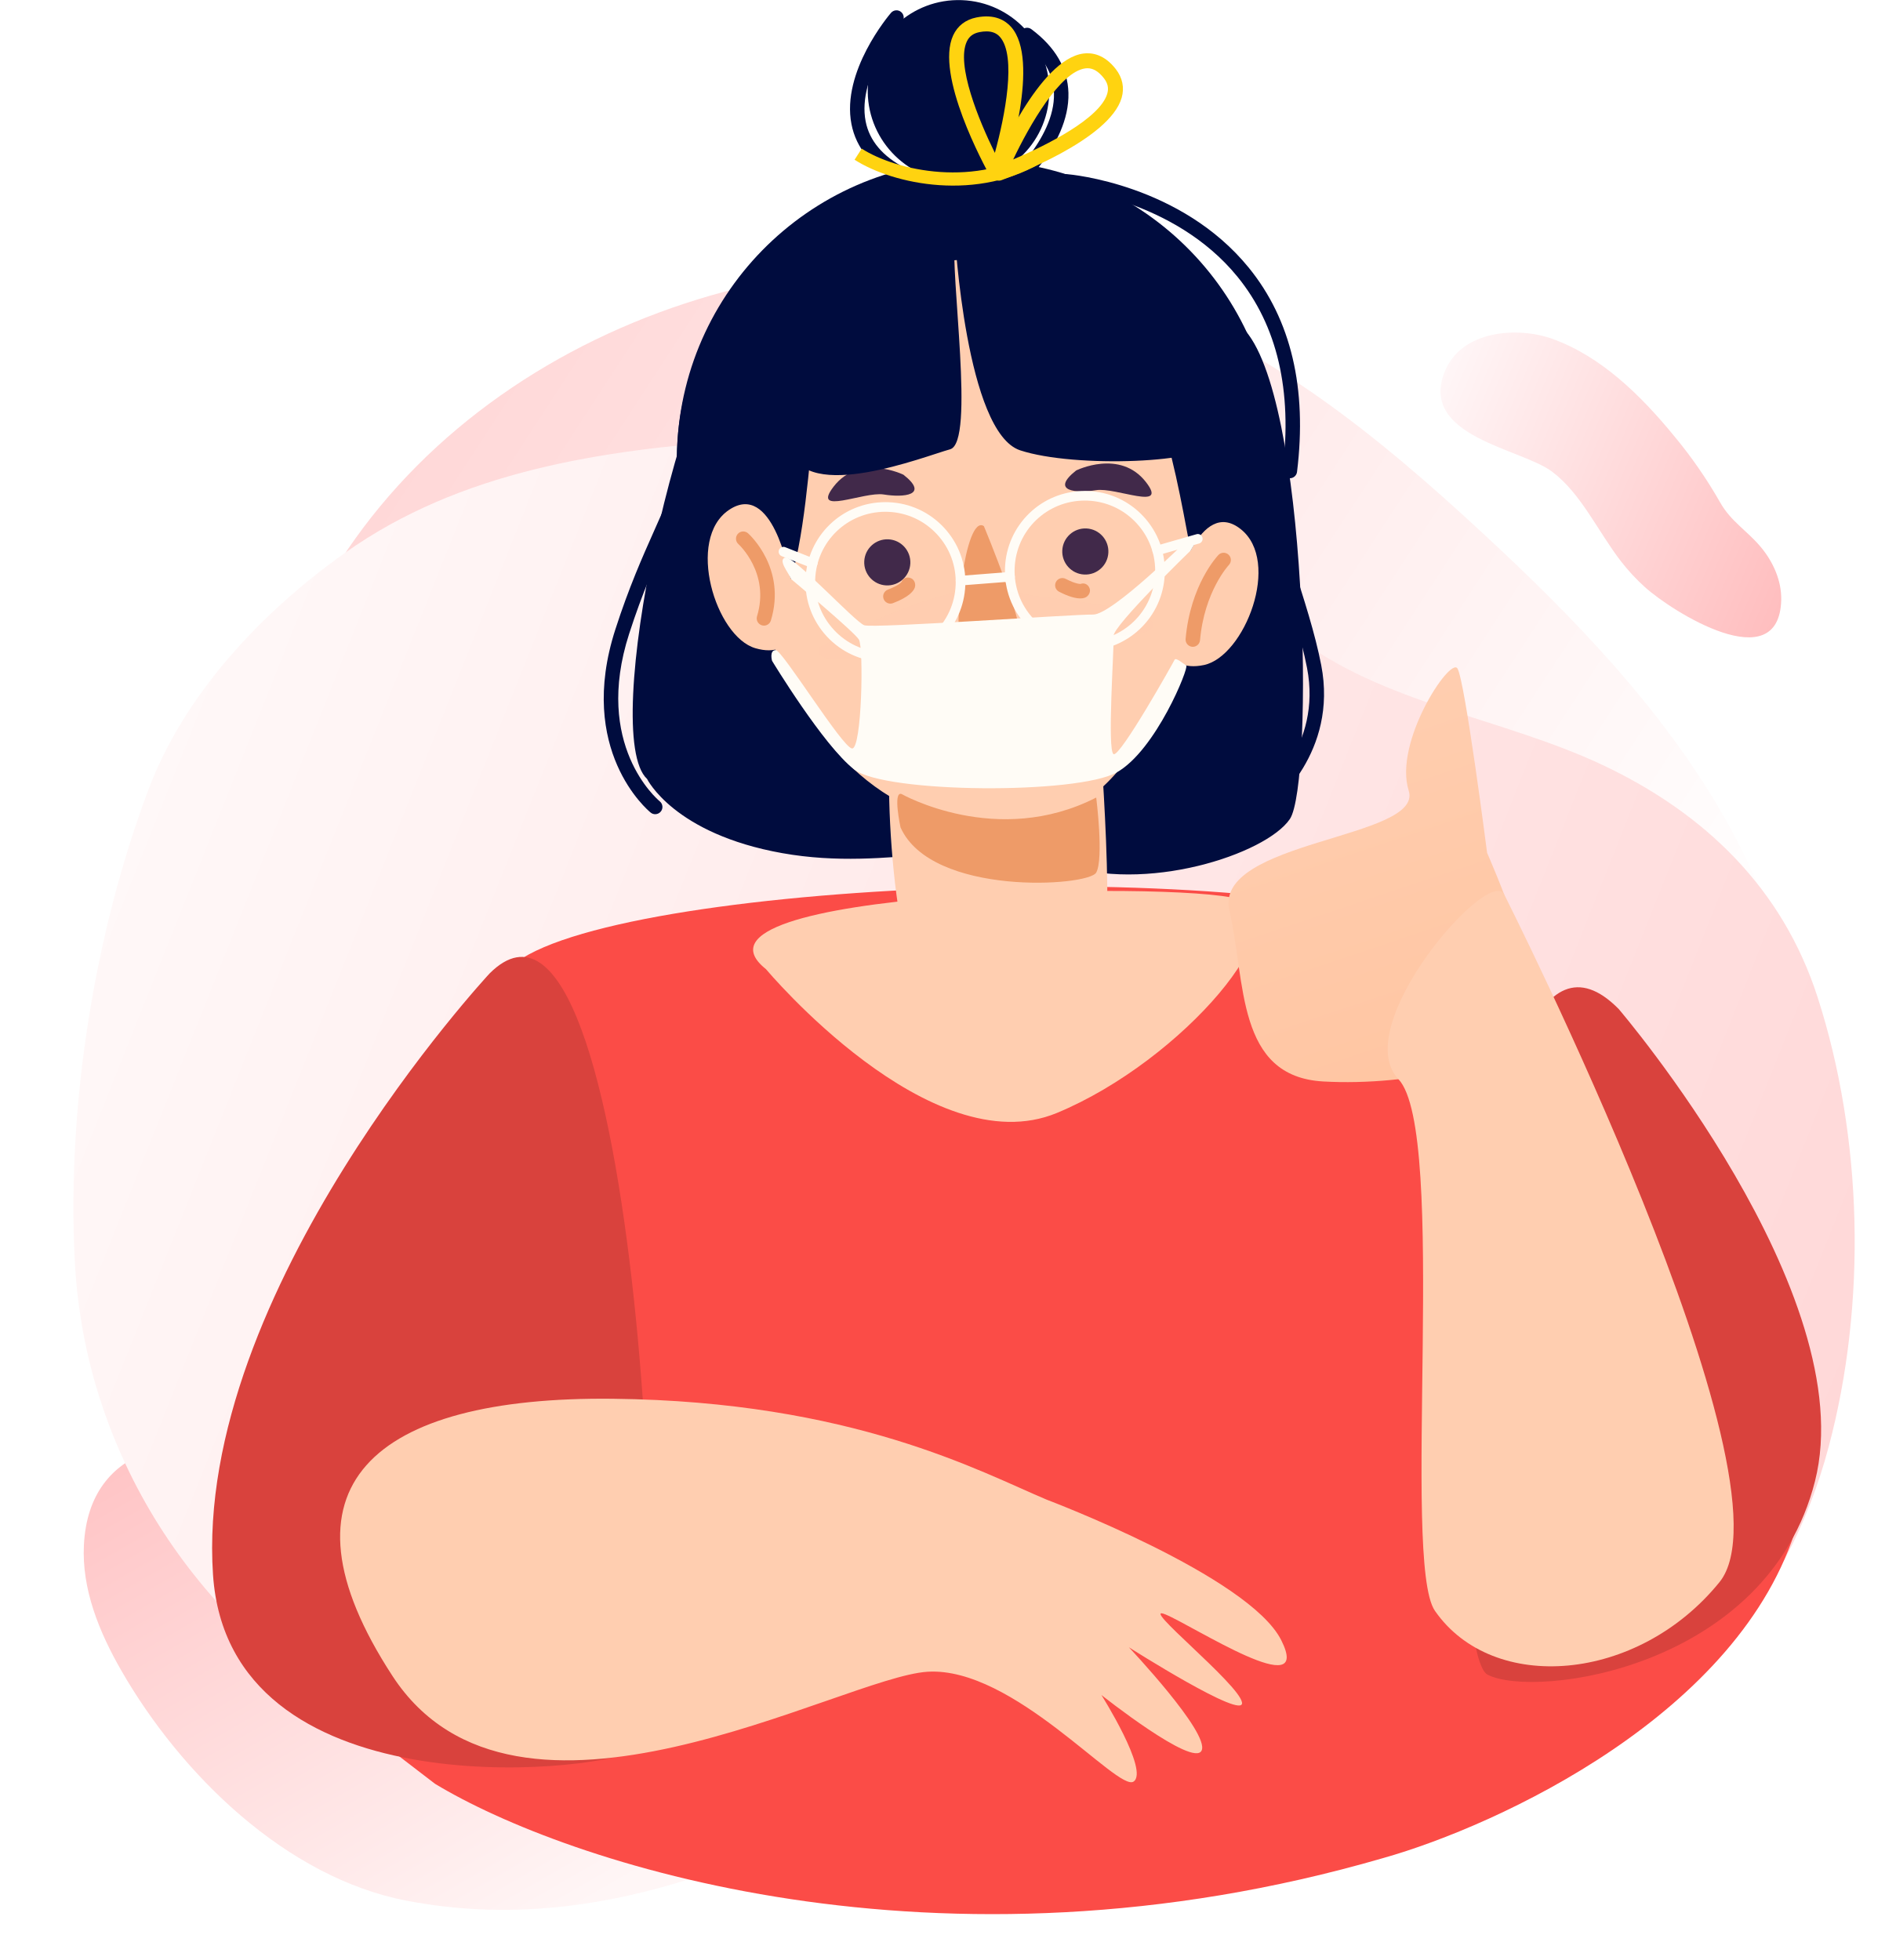
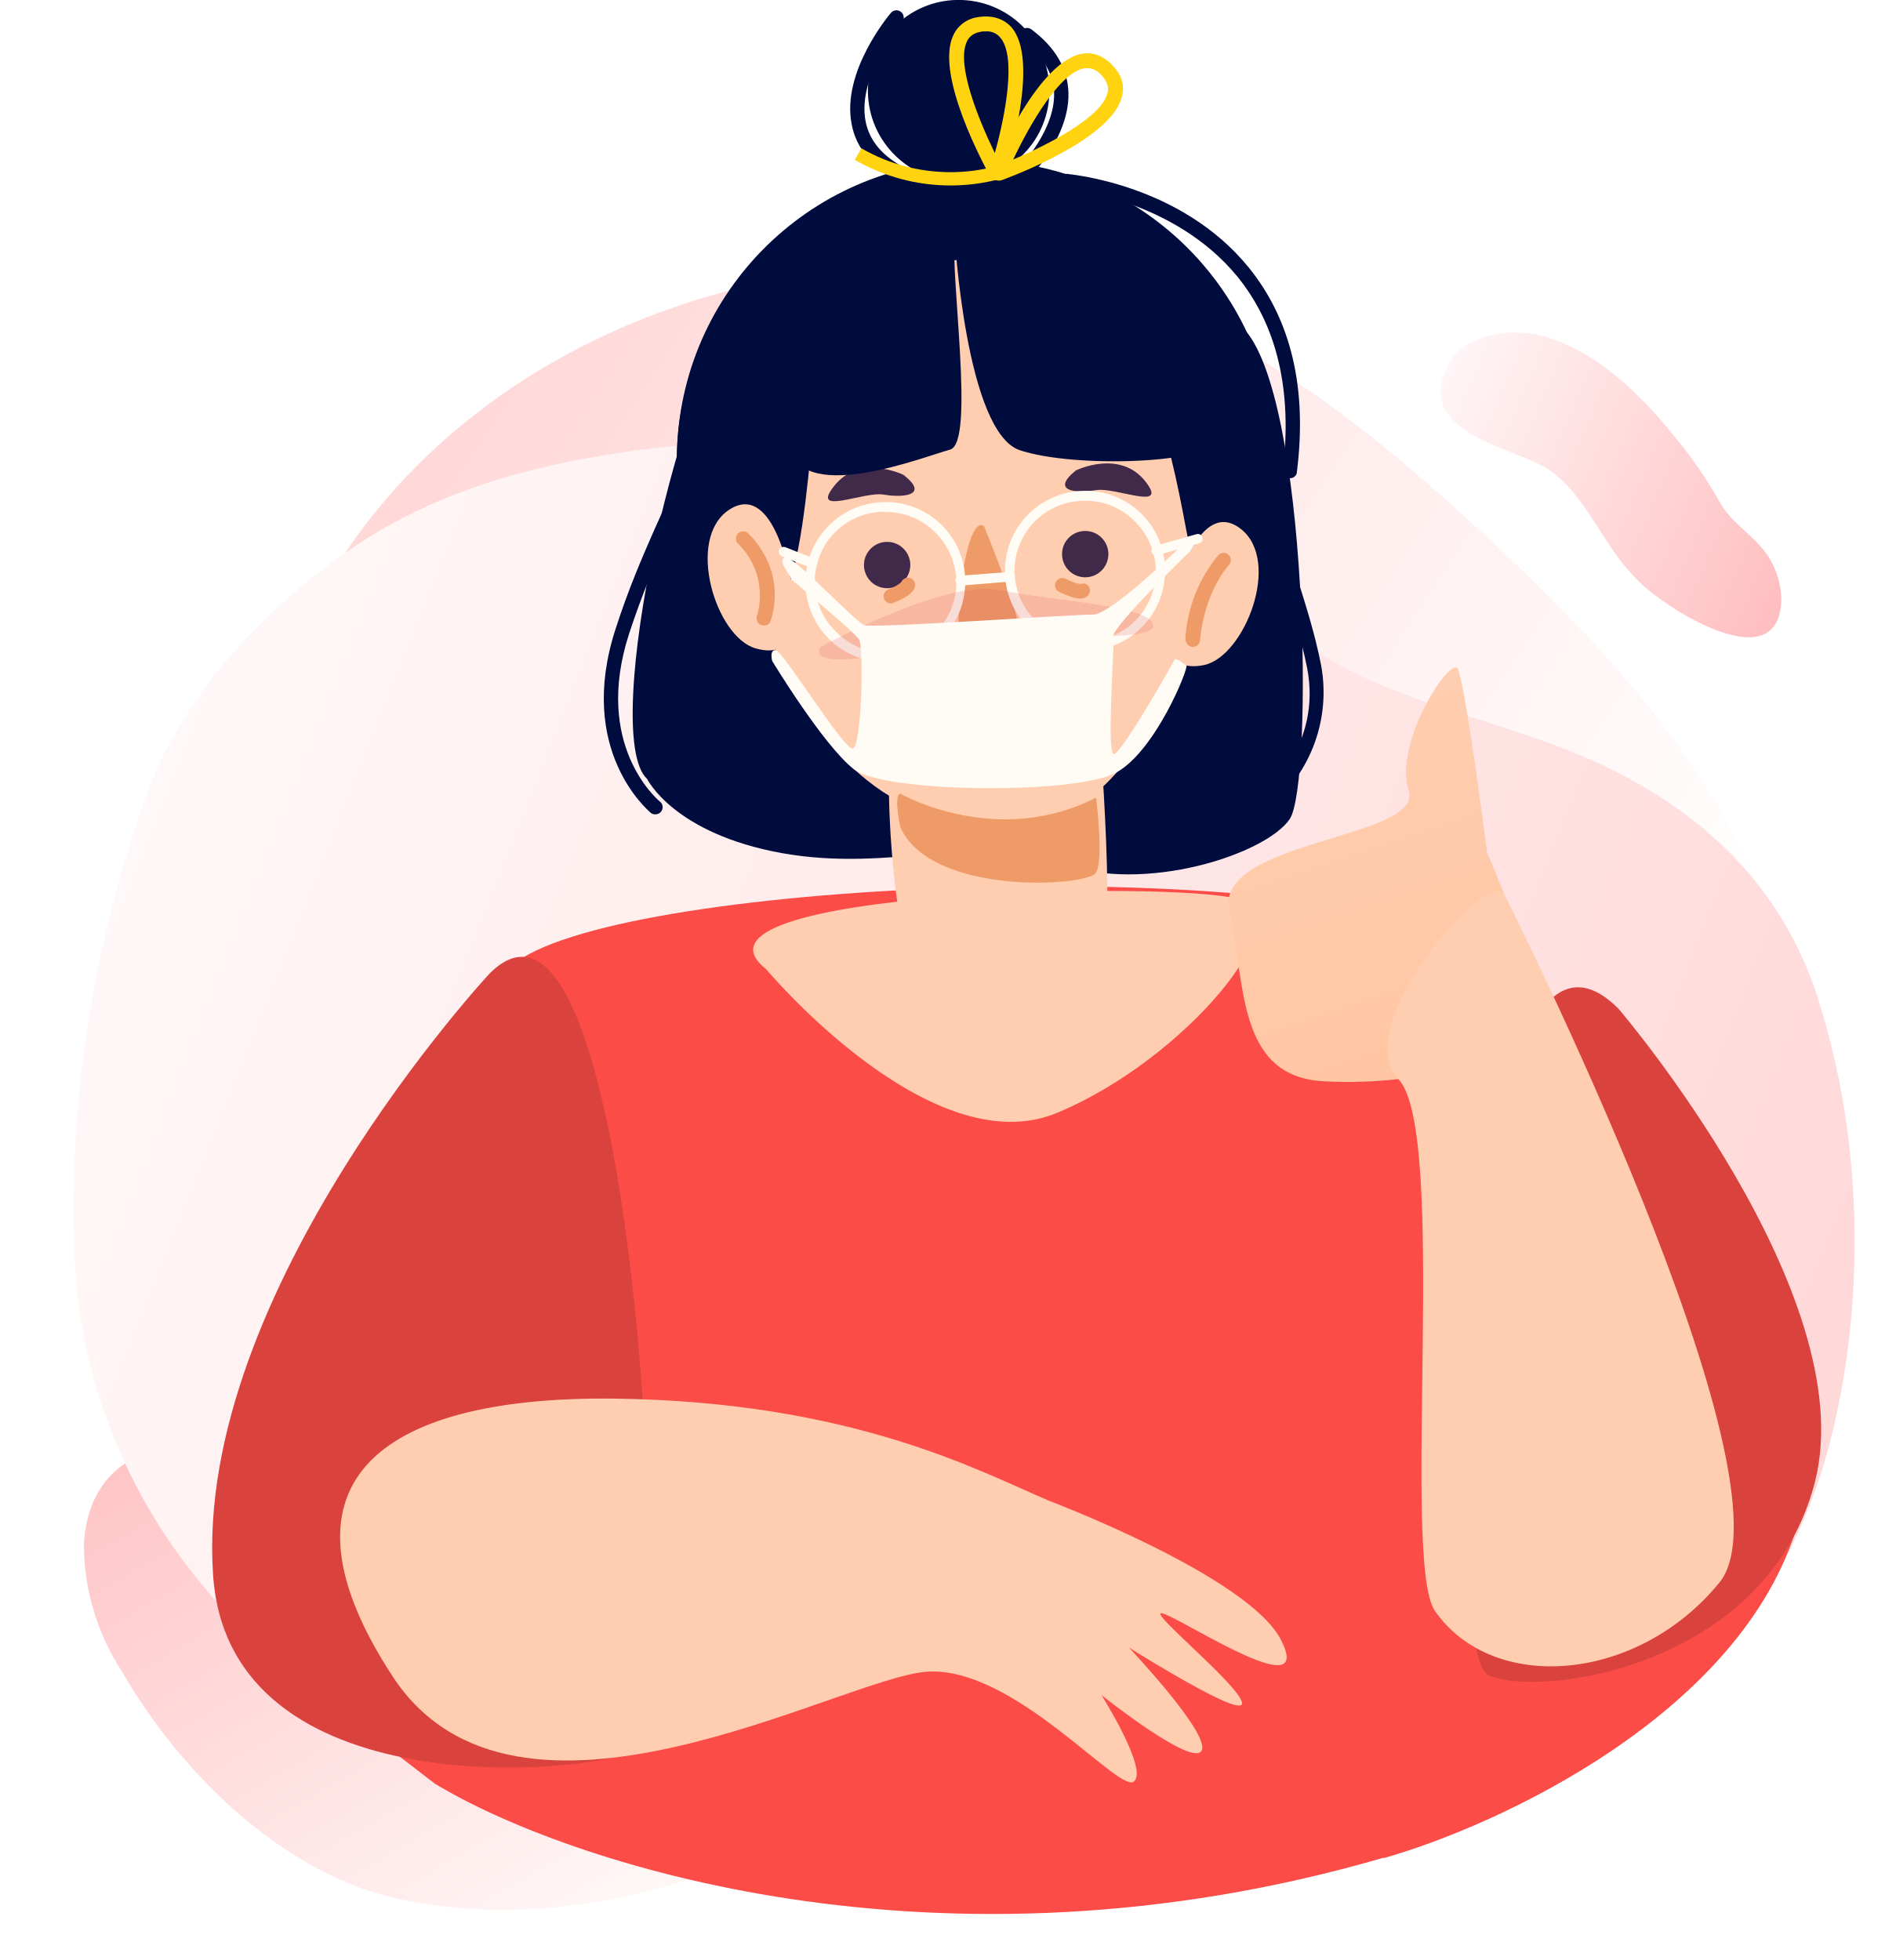
- <svg xmlns="http://www.w3.org/2000/svg" width="556" height="575" viewBox="0 0 556 575" fill="none">
-   <path d="M210.917 548.352C181.282 558.852 151.359 563.703 119.442 557.639C83.867 550.877 53.011 520.433 35.576 490.073C29.098 478.795 23.941 466.195 24.614 453.21C26.183 423.213 54.521 419.861 78.577 424.712C92.137 427.441 104.588 433.652 116.897 439.803C137.334 450.023 161.307 455.049 179.629 469.214C185.778 473.981 190.395 479.708 197.539 483.176C208.652 488.575 221.337 491.125 232.752 496.038C242.497 500.255 253.39 507.19 253.405 517.804C253.406 528.69 242.05 535.626 232.072 539.96C225.008 543.047 217.976 545.862 210.917 548.352Z" fill="url(#paint0_linear)" />
-   <path d="M101.834 161.426C150.381 89.882 250.768 61.156 332.138 88.055C371.375 101.032 404.259 128.055 434.588 156.108C461.323 180.832 487.259 207.5 505.517 239.284C517.983 260.98 526.905 286.987 533.206 311.266C542.626 347.62 534.071 394.461 487.078 391.029C476.051 390.225 466.513 386.26 456.201 382.792C447.86 379.98 439.686 381.666 431.025 380.293C409.227 376.841 388.228 368.816 368.37 359.416C327.902 340.241 290.925 314.19 249.307 297.387C215.2 283.635 178.777 276.535 142.002 276.47C126.488 276.444 110.175 277.53 96.297 270.593C62.092 253.479 77.474 207.332 90.248 181.372C93.633 174.458 97.504 167.792 101.834 161.426Z" fill="url(#paint1_linear)" />
-   <path d="M482.473 172.225C490.465 179.464 521.867 199.225 522.472 176.035C522.615 170.258 519.994 164.648 516.428 160.417C512.348 155.561 507.722 153.014 504.536 147.356C500.638 140.525 496.2 134.104 491.281 128.178C481.224 115.843 469.483 104.445 455.236 99.367C445.244 95.81 428.326 96.704 423.58 109.511C416.665 128.153 446.232 131.569 455.25 138.363C463.807 144.794 468.654 155.843 475.433 164.625C477.575 167.394 479.932 169.938 482.473 172.225Z" fill="url(#paint2_linear)" />
-   <path d="M334.678 149.55C351.607 159.517 364.306 174.436 379.741 186.452C405.438 206.453 440.661 210.545 470.13 224.454C500.178 238.646 522.868 260.702 533.126 292.49C546.379 333.521 547.639 382.316 536.379 424.499C523.979 470.931 494.859 501.775 452.282 522.344C409.73 542.901 362.591 552.494 315.576 554.473C311.039 554.668 306.51 554.773 301.963 554.802C199.827 555.395 63.878 519.444 29.105 409.725C28.787 408.722 28.481 407.72 28.175 406.703C24.592 394.48 22.485 381.871 21.899 369.146C19.712 324.035 27.608 274.243 43.423 231.954C54.06 203.483 76.966 179.41 101.103 162.257C135.015 138.16 176.393 132.01 217.575 129.118C248.071 126.979 282.369 126.197 311.207 137.862C319.312 141.166 327.157 145.073 334.678 149.55Z" fill="url(#paint3_linear)" />
-   <path d="M405.811 545.069C274.896 583.135 165.801 546.429 127.618 523.318L92.162 496.128L104.435 475.736L180.802 468.938L307.625 462.141L409.902 482.533L516.27 447.186H527.179C510.815 502.653 439.449 535.553 405.811 545.069Z" fill="#FB4C47" />
-   <path d="M137.981 492.896H463.565C463.565 492.896 474.964 305.696 433.485 278.303C392.011 250.916 198.045 256.636 155.055 280.029C112.065 303.427 137.981 492.896 137.981 492.896Z" fill="#FB4C47" />
-   <path d="M192.187 238.86C191.717 238.86 191.242 238.708 190.846 238.379C189.952 237.65 169.077 220.078 180.493 184.663C184.487 172.279 188.402 163.511 191.848 155.766C198.065 141.832 202.557 131.756 203.411 110.23C203.456 109.059 204.627 108.182 205.612 108.188C206.783 108.239 207.694 109.223 207.648 110.394C206.766 132.74 201.889 143.665 195.723 157.497C192.317 165.14 188.453 173.801 184.533 185.964C174.038 218.517 192.736 234.436 193.539 235.098C194.439 235.845 194.569 237.18 193.828 238.08C193.409 238.594 192.798 238.86 192.187 238.86Z" fill="#000C3E" />
-   <path d="M307.764 27.648C307.216 42.346 294.854 53.808 280.157 53.259C265.465 52.71 253.997 40.349 254.546 25.657C255.1 10.959 267.456 -0.508 282.154 0.041C296.846 0.595 308.313 12.951 307.764 27.648Z" fill="#000C3E" />
-   <path d="M189.805 228.519C189.805 228.519 197.618 244.631 229.513 250.294C261.415 255.962 286.449 244.421 311.075 253.354C335.701 262.281 371.28 250.644 378.335 240.297C385.384 229.95 383.907 115.361 364.491 96.143C345.07 76.931 243.329 60.893 221.282 83.375C199.236 105.863 175.82 215.614 189.805 228.519Z" fill="#000C3E" />
-   <path d="M373.981 138.113C372.165 186.539 331.438 224.33 283.011 222.514C234.585 220.698 196.794 179.971 198.61 131.539C200.426 83.112 241.153 45.327 289.579 47.143C338.006 48.954 375.797 89.686 373.981 138.113Z" fill="#000C3E" />
-   <path d="M322.287 211.481C322.287 211.481 327.984 279.815 322.287 287.407C316.59 295 280.525 289.308 271.037 287.407C261.544 285.512 257.748 211.481 263.44 211.481C269.137 211.481 321.195 196.246 322.287 211.481Z" fill="#FFCEB0" />
-   <path d="M214.651 131.538C214.651 131.538 218.26 238.048 290.267 242.647C362.278 247.241 362.205 97.175 336.147 82.902C310.084 68.629 201.339 71.305 214.651 131.538Z" fill="#FFCEB0" />
-   <path d="M288.587 154.337C288.587 154.337 302.34 187.121 298.799 189.294C295.263 191.466 284.904 191.076 282.115 188.666C279.326 186.256 282.964 150.671 288.587 154.337Z" fill="#EE9B68" />
-   <path d="M267.021 165.31C266.84 169.043 263.667 171.917 259.933 171.736C256.205 171.555 253.325 168.382 253.506 164.648C253.687 160.92 256.861 158.04 260.595 158.221C264.323 158.402 267.202 161.576 267.021 165.31Z" fill="#41294A" />
-   <path d="M325.108 162.122C324.927 165.856 321.753 168.73 318.02 168.549C314.291 168.368 311.412 165.194 311.593 161.46C311.774 157.732 314.948 154.852 318.681 155.033C322.41 155.214 325.289 158.388 325.108 162.122Z" fill="#41294A" />
-   <path d="M271.35 74.736C271.35 74.736 245.53 87.222 240.619 110.66C235.703 134.104 238.249 194.122 210.89 191.367C210.89 191.367 157.921 72.586 271.35 74.736Z" fill="#000C3E" />
-   <path d="M284.96 75.246C282.618 76.927 311.583 76.853 328.142 96.931C344.707 117.003 348.639 167.178 351.196 168.106C353.758 169.039 363.987 105.937 345.827 86.98C327.673 68.022 298.288 65.703 284.96 75.246Z" fill="#000C3E" />
-   <path d="M264.442 232.933C264.442 232.933 292.457 248.864 321.547 233.974C321.547 233.974 323.81 251.857 321.547 255.981C319.284 260.105 273.211 263.052 264.142 242.726C264.142 242.726 261.823 232.05 264.442 232.933Z" fill="#EE9B68" />
-   <path d="M344.988 172.384C344.988 172.384 351.885 145.721 363.906 155.208C375.934 164.701 365.055 192.563 353.169 195.092C341.283 197.621 338.42 186.131 344.988 172.384Z" fill="#FFCEB0" />
-   <path d="M231.417 168.128C231.417 168.128 226.535 141.023 213.834 149.589C201.133 158.148 209.896 186.752 221.562 190.163C233.227 193.569 236.933 182.328 231.417 168.128Z" fill="#FFCEB0" />
-   <path d="M315.647 138.027C315.647 138.027 328.535 131.612 336.149 141.45C342.848 150.094 327.267 142.847 321.44 143.809C315.619 144.77 307.976 144.109 315.647 138.027Z" fill="#41294A" />
-   <path d="M265.004 139.269C265.004 139.269 252.094 132.899 244.513 142.765C237.849 151.432 253.401 144.129 259.228 145.068C265.055 146.012 272.698 145.322 265.004 139.269Z" fill="#41294A" />
-   <path d="M259.699 150.141C248.571 150.141 239.531 158.859 239.112 169.992C238.909 175.491 240.855 180.747 244.606 184.781C248.351 188.82 253.442 191.156 258.947 191.36L259.739 191.377C270.867 191.377 279.907 182.659 280.32 171.531C280.529 166.032 278.578 160.771 274.833 156.737C271.087 152.698 265.996 150.361 260.491 150.158L259.699 150.141ZM259.739 194.206L258.839 194.189C252.582 193.957 246.789 191.298 242.529 186.71C238.269 182.116 236.052 176.142 236.284 169.879C236.759 157.229 247.044 147.312 259.699 147.312L260.599 147.329C266.856 147.561 272.649 150.22 276.909 154.808C281.163 159.402 283.386 165.376 283.149 171.644C282.679 184.294 272.394 194.206 259.739 194.206Z" fill="#FFFCF6" />
-   <path d="M318.199 146.853C307.077 146.853 298.037 155.571 297.618 166.705C297.409 172.204 299.36 177.459 303.106 181.493C306.851 185.532 311.948 187.869 317.447 188.072L318.239 188.089C329.373 188.089 338.407 179.371 338.826 168.238C339.035 162.739 337.083 157.483 333.338 153.45C329.593 149.41 324.496 147.074 318.991 146.87L318.199 146.853ZM318.239 190.918L317.345 190.901C311.082 190.669 305.289 188.01 301.029 183.422C296.769 178.828 294.552 172.854 294.789 166.592C295.265 153.942 305.55 144.025 318.199 144.025L319.099 144.041C325.356 144.273 331.149 146.932 335.409 151.52C339.669 156.114 341.886 162.088 341.655 168.351C341.179 181.001 330.894 190.918 318.239 190.918Z" fill="#FFFCF6" />
-   <path d="M238.39 166.647C238.214 166.647 238.039 166.613 237.869 166.545L229.293 163.162C228.568 162.874 228.212 162.053 228.495 161.329C228.783 160.6 229.609 160.249 230.333 160.532L238.91 163.92C239.634 164.203 239.991 165.029 239.702 165.753C239.487 166.308 238.955 166.647 238.39 166.647Z" fill="#FFFCF6" />
-   <path d="M339.43 162.906C338.819 162.906 338.247 162.504 338.072 161.876C337.857 161.135 338.293 160.349 339.045 160.134L350.954 156.723C351.678 156.491 352.487 156.938 352.702 157.696C352.917 158.442 352.481 159.229 351.729 159.444L339.815 162.85C339.69 162.889 339.554 162.906 339.43 162.906Z" fill="#FFFCF6" />
-   <path d="M280.086 69.144C280.086 69.144 283.333 126.876 299.247 132.115C315.161 137.359 354.287 135.922 356.177 129.609C358.066 123.29 325.836 72.476 302.709 64.329C262.152 50.039 227.145 115.98 231.772 131.866C236.4 147.757 271.249 133.852 278.683 131.81C286.122 129.767 278.598 80.554 280.086 69.144Z" fill="#000C3E" />
-   <g opacity="0.21">
-     <g opacity="0.21">
-       <path opacity="0.21" d="M240.459 189.866C240.459 189.866 277.317 169.748 293.208 173.063C309.094 176.379 337.092 177.499 338.223 183.252C339.36 189.006 302.645 185.555 291.307 186.386C279.964 187.218 236.222 199.211 240.459 189.866Z" fill="#DB5C5D" />
-     </g>
-   </g>
-   <path d="M261.174 177.083C260.319 177.083 259.51 176.563 259.188 175.714C258.775 174.617 259.324 173.395 260.421 172.976C263.714 171.731 264.444 170.719 264.449 170.713C264.857 169.615 266.016 169.169 267.114 169.587C268.217 169.989 268.715 171.335 268.308 172.438C267.974 173.344 266.701 175.131 261.926 176.947C261.677 177.038 261.423 177.083 261.174 177.083Z" fill="#EE9B68" />
-   <path d="M316.87 175.553C315.62 175.553 313.651 175.14 310.641 173.584C309.6 173.053 309.193 171.768 309.73 170.727C310.268 169.692 311.546 169.279 312.587 169.817C315.733 171.44 316.972 171.31 316.966 171.299C318.058 170.891 319.155 171.44 319.585 172.532C320.015 173.618 319.348 174.897 318.262 175.327C317.956 175.446 317.509 175.553 316.87 175.553Z" fill="#EE9B68" />
-   <path d="M281.744 171.757C281.014 171.757 280.392 171.191 280.335 170.456C280.279 169.675 280.856 168.996 281.636 168.934L296.147 167.802C296.951 167.678 297.613 168.323 297.669 169.098C297.731 169.879 297.149 170.558 296.368 170.62L281.857 171.751C281.817 171.757 281.784 171.757 281.744 171.757Z" fill="#FFFCF6" />
-   <path d="M264.517 53.297C264.189 53.297 263.855 53.218 263.55 53.059C255.76 49.043 251.121 43.442 249.752 36.416C246.742 20.994 260.755 4.463 261.349 3.767C262.118 2.879 263.459 2.771 264.342 3.541C265.23 4.305 265.337 5.64 264.574 6.528C264.438 6.686 251.296 22.216 253.915 35.612C255.03 41.298 258.922 45.897 265.49 49.291C266.531 49.829 266.944 51.108 266.401 52.148C266.028 52.878 265.287 53.297 264.517 53.297Z" fill="#000C3E" />
-   <path d="M295.231 58.037C294.625 58.037 294.02 57.777 293.601 57.274C292.849 56.38 292.968 55.045 293.867 54.292C294.026 54.157 309.538 40.992 309.153 27.352C308.995 21.565 305.906 16.383 299.983 11.959C299.044 11.257 298.851 9.928 299.553 8.989C300.249 8.055 301.595 7.868 302.523 8.559C309.544 13.803 313.204 20.088 313.396 27.245C313.832 42.949 297.29 56.957 296.588 57.545C296.192 57.879 295.706 58.037 295.231 58.037Z" fill="#000C3E" />
-   <path d="M371.272 237.072C370.638 237.072 370.01 236.789 369.592 236.251C368.873 235.323 369.037 233.994 369.965 233.275C370.695 232.704 387.87 219.002 383.378 195.92C381.619 186.886 378.389 176.878 374.972 166.293C369.009 147.827 362.848 128.728 362.741 110.291C362.735 109.12 363.68 108.164 364.851 108.158H364.862C366.027 108.158 366.978 109.103 366.983 110.269C367.085 128.05 373.144 146.826 379.005 164.992C382.468 175.701 385.737 185.822 387.542 195.111C392.543 220.807 373.382 235.997 372.567 236.63C372.177 236.93 371.724 237.072 371.272 237.072Z" fill="#000C3E" />
-   <path d="M378.342 140.305C378.257 140.305 378.172 140.299 378.082 140.288C376.922 140.147 376.096 139.089 376.238 137.923C379.1 114.598 374.648 95.516 363 81.214C344.234 58.155 312.893 55.332 312.576 55.315C311.405 55.213 310.539 54.189 310.635 53.024C310.732 51.853 311.75 51.004 312.927 51.084C314.279 51.191 346.395 54.093 366.292 78.533C378.693 93.762 383.456 113.925 380.447 138.444C380.317 139.513 379.4 140.305 378.342 140.305Z" fill="#000C3E" />
-   <path d="M292.189 222.768C289.971 222.768 287.555 222.7 285.377 222.621C283.821 222.558 282.605 221.24 282.662 219.679C282.724 218.117 284.099 217.043 285.598 216.963C290.322 217.15 296.126 217.178 297.269 216.89C298.751 216.369 300.318 217.133 300.844 218.604C301.376 220.069 300.567 221.71 299.102 222.236C298.004 222.638 295.294 222.768 292.189 222.768Z" fill="#DB5C5D" />
-   <path d="M224.084 183.537C223.88 183.537 223.671 183.508 223.467 183.441C222.341 183.101 221.713 181.919 222.053 180.799C225.917 168.121 216.684 159.702 216.588 159.618C215.717 158.843 215.638 157.496 216.418 156.619C217.193 155.742 218.545 155.674 219.411 156.449C219.881 156.862 230.76 166.791 226.115 182.032C225.838 182.948 224.995 183.537 224.084 183.537Z" fill="#EE9B68" />
-   <path d="M349.881 189.752C349.818 189.752 349.762 189.752 349.694 189.746C348.528 189.639 347.663 188.615 347.765 187.444C349.168 171.541 357.06 163.157 357.393 162.806C358.202 161.969 359.543 161.946 360.386 162.75C361.235 163.553 361.263 164.894 360.46 165.742C360.386 165.822 353.258 173.487 351.996 187.817C351.895 188.926 350.967 189.752 349.881 189.752Z" fill="#EE9B68" />
-   <path d="M232.052 169.884C232.052 169.884 250.489 185.283 251.938 187.625C253.386 189.968 252.809 219.946 249.912 219.578C247.016 219.216 229.45 190.658 227.526 190.714C225.603 190.771 226.457 193.854 226.457 193.854C226.457 193.854 241.517 218.729 250.563 225.744C259.609 232.765 316.08 233.088 327.581 226.587C339.088 220.081 348.836 195.738 347.959 195.235C347.077 194.725 344.887 192.74 344.519 193.577C344.208 194.29 328.594 222.112 326.642 221.241C324.685 220.37 326.857 189.481 326.642 186.562C326.427 183.637 349.255 161.494 349.255 161.494L350.901 158.717L348.593 158.083C348.593 158.083 326.212 180.424 320.606 180.294C315 180.163 256.22 184.412 253.499 183.428C250.778 182.443 232.59 162.733 230.321 163.542C228.047 164.346 231.419 168.125 232.052 169.884Z" fill="#FFFCF6" />
-   <path d="M224.686 284.324C224.686 284.324 272.858 341.915 310.009 326.504C347.155 311.094 381.959 269.32 363.284 263.776C344.609 258.238 195.483 261.151 224.686 284.324Z" fill="#FFCEB0" />
-   <path d="M436.202 250.202C436.202 250.202 429.673 199.366 427.484 196.073C425.295 192.781 408.736 217.78 413.205 231.952C417.68 246.124 355.794 246.474 360.62 267.174C365.446 287.869 362.487 315.839 388.154 317.27C413.816 318.707 443.104 311.743 449.106 302.21C455.114 292.683 436.202 250.202 436.202 250.202Z" fill="url(#paint4_linear)" />
-   <path d="M474.775 295.98C474.775 295.98 546.337 379.575 532.374 434.555C518.411 489.536 450.337 498.435 436.374 491.317C422.411 484.199 427.645 248.348 474.775 295.98Z" fill="#D9423D" />
-   <path d="M143.66 285.523C143.66 285.523 56.849 378.767 62.483 461.997C67.133 530.711 172.603 520.256 185.581 513.767C198.564 507.278 187.464 242.097 143.66 285.523Z" fill="#D9423D" />
-   <path d="M441.156 262.288C441.156 262.288 528.296 434.649 504.36 464.157C480.423 493.666 437.875 497.038 420.897 472.564C410.98 458.279 424.829 332.059 410.188 316.586C395.547 301.114 436.511 254.169 441.156 262.288Z" fill="#FFCEB0" />
-   <path d="M307.09 439.982C307.09 439.982 366.339 462.334 375.815 481.172C385.291 500.011 350.131 477.037 341.854 473.62C333.583 470.209 363.403 493.958 364.308 499.451C365.207 504.939 331.128 483.26 331.128 483.26C331.128 483.26 354.804 508.305 352.473 513.527C350.142 518.754 323.066 497.256 323.066 497.256C323.066 497.256 337.113 519.501 332.508 522.657C327.903 525.814 297.325 488.923 272.116 490.433C246.907 491.95 151.446 547.323 115.132 491.689C78.812 436.055 109.457 409.574 179.783 410.349C250.109 411.129 287.561 431.79 307.09 439.982Z" fill="#FFCEB0" />
-   <path d="M289.343 9.208C288.71 9.208 288.023 9.281 287.278 9.428C285.462 9.793 284.285 10.675 283.578 12.207C280.429 19.024 287.07 35.26 291.815 44.853C294.747 34.212 298.261 16.424 293.295 10.819C292.339 9.742 291.038 9.208 289.343 9.208ZM292.368 52.859C291.578 52.859 290.84 52.434 290.449 51.73C288.771 48.721 274.216 22.001 279.588 10.365C280.88 7.567 283.243 5.751 286.418 5.118C291.828 4.041 294.935 6.039 296.585 7.903C305.212 17.642 295.585 47.928 294.459 51.35C294.184 52.178 293.449 52.766 292.579 52.849C292.509 52.856 292.438 52.859 292.368 52.859Z" fill="#FFD310" />
-   <path d="M318.974 20.02C318.766 20.02 318.555 20.033 318.344 20.065C310.917 21.053 301.941 36.807 297.196 46.773C307.061 42.62 322.705 34.687 324.784 27.474C325.251 25.849 324.937 24.414 323.802 22.949C322.274 20.983 320.691 20.02 318.974 20.02ZM292.979 52.998C292.388 52.998 291.809 52.762 291.39 52.321C290.786 51.688 290.613 50.76 290.949 49.955C292.336 46.632 304.864 17.427 317.762 15.707C320.234 15.378 323.889 15.896 327.271 20.25C329.26 22.808 329.861 25.728 329.008 28.689C325.458 41.002 296.966 51.688 293.73 52.867C293.484 52.957 293.232 52.998 292.979 52.998Z" fill="#FFD310" />
-   <path d="M251.713 45.234C262.39 52.098 286.795 57.437 305.861 45.234" stroke="#FFD310" stroke-width="3.87" />
+ <svg xmlns="http://www.w3.org/2000/svg" width="556" height="575" fill="none">
+   <path d="M211 548.4c-29.7 10.5-59.6 15.3-91.6 9.2C84 551 53 520.4 35.6 490.1a68.5 68.5 0 01-11-36.9c1.6-30 30-33.3 54-28.5 13.5 2.7 26 9 38.3 15.1 20.4 10.2 44.4 15.2 62.7 29.4 6.2 4.8 10.8 10.5 18 14 11 5.4 23.7 8 35.2 12.8 9.7 4.3 20.6 11.2 20.6 21.8 0 10.9-11.3 17.8-21.3 22.2-7 3-14.1 5.9-21.2 8.4z" fill="url(#paint0_linear)" />
+   <path d="M101.8 161.4c48.6-71.5 149-100.2 230.3-73.3 39.3 13 72.2 40 102.5 68 26.7 24.7 52.7 51.4 71 83.2a298 298 0 0127.6 72c9.4 36.3.9 83.2-46.1 79.7-11-.8-20.6-4.7-30.9-8.2-8.3-2.8-16.5-1.1-25.2-2.5a233.6 233.6 0 01-62.6-20.9c-40.5-19.2-77.5-45.2-119-62a288.3 288.3 0 00-107.4-21c-15.5 0-31.8 1.1-45.7-5.8-34.2-17.1-18.8-63.3-6-89.2 3.3-7 7.2-13.6 11.5-20z" fill="url(#paint1_linear)" />
+   <path d="M482.5 172.2c8 7.3 39.4 27 40 3.8a24 24 0 00-6-15.6c-4.2-4.8-8.8-7.4-12-13a134 134 0 00-13.2-19.2c-10-12.4-21.8-23.8-36-28.8-10-3.6-27-2.7-31.7 10.1-7 18.7 22.6 22 31.6 28.9 8.6 6.4 13.5 17.4 20.2 26.2 2.2 2.8 4.5 5.3 7 7.6z" fill="url(#paint2_linear)" />
+   <path d="M334.7 149.6c17 10 29.6 24.8 45 36.9 25.7 20 61 24 90.4 38 30 14.1 52.8 36.2 63 68 13.3 41 14.5 89.8 3.3 132-12.4 46.4-41.5 77.3-84.1 97.8A347.6 347.6 0 01302 554.8c-102.2.6-238.1-35.4-272.9-145l-1-3.1a159.6 159.6 0 01-6.2-37.6A356.2 356.2 0 0143.4 232c10.7-28.5 33.6-52.6 57.7-69.7 34-24.1 75.3-30.3 116.5-33.2 30.5-2.1 64.8-2.9 93.6 8.8 8.1 3.3 16 7.2 23.5 11.7z" fill="url(#paint3_linear)" />
+   <path d="M405.8 545c-130.9 38.1-240 1.4-278.2-21.7l-35.4-27.2 12.2-20.4 76.4-6.8 126.8-6.8L410 482.5l106.4-35.3h10.9c-16.4 55.5-87.8 88.4-121.4 97.9z" fill="#FB4C47" />
+   <path d="M138 492.9h325.6s11.4-187.2-30.1-214.6C392 250.9 198 256.6 155 280 112 303.4 138 493 138 493z" fill="#FB4C47" />
+   <path d="M192.2 238.9a2 2 0 01-1.4-.5c-.8-.8-21.7-18.3-10.3-53.7 4-12.4 7.9-21.2 11.3-29 6.3-13.9 10.8-24 11.6-45.5 0-1.1 1.2-2 2.2-2 1.2 0 2 1 2 2.2-.8 22.3-5.7 33.3-11.9 47.1-3.4 7.6-7.2 16.3-11.2 28.5-10.5 32.5 8.2 48.4 9 49.1a2.1 2.1 0 01-1.3 3.8zM307.8 27.6a26.6 26.6 0 11-53.2-2 26.6 26.6 0 0153.2 2z" fill="#000C3E" />
+   <path d="M189.8 228.5s7.8 16.1 39.7 21.8c32 5.7 57-5.9 81.6 3 24.6 9 60.2-2.7 67.2-13 7-10.4 5.6-125-13.8-144.2C345 77 243.3 61 221.3 83.4c-22 22.5-45.5 132.2-31.5 145.1z" fill="#000C3E" />
+   <path d="M374 138.1a87.7 87.7 0 11-175.4-6.6 87.7 87.7 0 01175.4 6.6z" fill="#000C3E" />
+   <path d="M322.3 211.5s5.7 68.3 0 76c-5.7 7.5-41.8 1.8-51.3 0-9.5-2-13.3-76-7.6-76 5.7 0 57.8-15.3 58.9 0z" fill="#FFCEB0" />
+   <path d="M214.7 131.5s3.6 106.5 75.6 111.1c72 4.6 71.9-145.4 45.8-159.7-26-14.3-134.8-11.6-121.4 48.6z" fill="#FFCEB0" />
+   <path d="M288.6 154.3s13.7 32.8 10.2 35c-3.5 2.2-13.9 1.8-16.7-.6-2.8-2.4.9-38 6.5-34.4z" fill="#EE9B68" />
+   <path d="M267 165.3a6.8 6.8 0 11-13.5-.6 6.8 6.8 0 0113.5.6zM325.1 162.1a6.8 6.8 0 11-13.5-.6 6.8 6.8 0 0113.5.6z" fill="#41294A" />
+   <path d="M271.4 74.7s-25.9 12.5-30.8 36c-4.9 23.4-2.4 83.4-29.7 80.7 0 0-53-118.8 60.5-116.7zM285 75.2C282.6 77 311.6 77 328 97c16.6 20.1 20.5 70.3 23.1 71.2 2.6 1 12.8-62.2-5.4-81.1-18.1-19-47.5-21.3-60.8-11.8z" fill="#000C3E" />
+   <path d="M264.4 233s28 15.9 57.1 1c0 0 2.3 17.9 0 22-2.2 4.1-48.3 7-57.4-13.3 0 0-2.3-10.6.3-9.8z" fill="#EE9B68" />
+   <path d="M345 172.4s6.9-26.7 19-17.2c12 9.5 1 37.4-10.8 39.9-12 2.5-14.8-9-8.2-22.7zM231.4 168.1s-4.9-27-17.6-18.5c-12.7 8.5-3.9 37.2 7.8 40.6 11.6 3.4 15.3-7.9 9.8-22z" fill="#FFCEB0" />
+   <path d="M315.6 138s13-6.4 20.5 3.4c6.7 8.7-8.8 1.4-14.7 2.4-5.8 1-13.4.3-5.8-5.8zM265 139.3s-13-6.4-20.5 3.5c-6.7 8.6 8.9 1.3 14.7 2.3 5.9 1 13.5.2 5.8-5.8z" fill="#41294A" />
+   <path d="M259.7 150.1a20.5 20.5 0 00-15 34.7c3.7 4 8.7 6.4 14.2 6.6h.8a20.5 20.5 0 0015.1-34.7c-3.7-4-8.8-6.3-14.3-6.5h-.8zm0 44.1h-.9a23.3 23.3 0 01-22.5-24.3 23.4 23.4 0 0123.4-22.6h.9a23.3 23.3 0 0122.5 24.3 23.4 23.4 0 01-23.4 22.6zM318.2 146.9a20.5 20.5 0 00-15 34.6c3.7 4 8.7 6.4 14.2 6.6h.8a20.5 20.5 0 0015.1-34.7c-3.7-4-8.8-6.3-14.3-6.5h-.8zm0 44h-.9a23.3 23.3 0 01-22.5-24.3 23.4 23.4 0 0123.4-22.6h.9a23.3 23.3 0 0122.6 24.4 23.4 23.4 0 01-23.5 22.5z" fill="#FFFCF6" />
+   <path d="M238.4 166.6h-.5l-8.6-3.4c-.7-.3-1-1.1-.8-1.9.3-.7 1.1-1 1.8-.8l8.6 3.4a1.4 1.4 0 01-.5 2.7zM339.4 163a1.4 1.4 0 01-.4-2.9l12-3.4c.7-.2 1.5.2 1.7 1 .2.7-.2 1.5-1 1.7l-11.9 3.4-.4.1z" fill="#FFFCF6" />
+   <path d="M280 69.1s3.3 57.8 19.2 63c16 5.3 55 3.8 57-2.5 1.9-6.3-30.4-57.1-53.5-65.3-40.5-14.3-75.6 51.7-71 67.6 4.7 15.9 39.5 2 47 0 7.4-2.1-.1-51.3 1.4-62.8z" fill="#000C3E" />
+   <path opacity=".2" d="M240.5 189.9s36.8-20.2 52.7-16.8c15.9 3.3 43.9 4.4 45 10.2 1.2 5.7-35.6 2.3-46.9 3-11.3 1-55 13-50.8 3.6z" fill="#DB5C5D" />
+   <path d="M261.2 177a2.1 2.1 0 01-.8-4c3.3-1.3 4-2.3 4-2.3.5-1 1.6-1.5 2.7-1.1 1.1.4 1.6 1.7 1.2 2.8-.3 1-1.6 2.7-6.4 4.5l-.7.2zM316.9 175.6c-1.3 0-3.2-.5-6.3-2a2.1 2.1 0 112-3.8c3.1 1.6 4.4 1.5 4.4 1.5 1-.4 2.2.1 2.6 1.2.4 1.1-.3 2.4-1.3 2.8-.3.1-.8.3-1.4.3z" fill="#EE9B68" />
+   <path d="M281.7 171.8a1.4 1.4 0 010-2.9l14.4-1.1c.9-.1 1.5.5 1.6 1.3 0 .8-.6 1.5-1.3 1.5l-14.5 1.2h-.2z" fill="#FFFCF6" />
+   <path d="M264.5 53.3c-.3 0-.6 0-1-.2-7.7-4-12.4-9.7-13.7-16.7-3-15.4 11-32 11.5-32.6a2.1 2.1 0 013.3 2.7c-.2.2-13.3 15.7-10.7 29.1 1.1 5.7 5 10.3 11.6 13.7a2.1 2.1 0 01-1 4zM295.2 58a2.1 2.1 0 01-1.3-3.7c.1-.1 15.6-13.3 15.3-27-.2-5.7-3.3-11-9.2-15.3a2.1 2.1 0 112.5-3.4c7 5.2 10.7 11.5 10.9 18.6.4 15.7-16.1 29.8-16.8 30.3-.4.4-.9.5-1.4.5zM371.3 237a2.1 2.1 0 01-1.3-3.7c.7-.6 17.9-14.3 13.4-37.4-1.8-9-5-19-8.4-29.6-6-18.5-12.2-37.6-12.3-56 0-1.2 1-2.1 2.2-2.1 1.1 0 2 .9 2 2 .2 17.9 6.2 36.6 12.1 54.8 3.5 10.7 6.7 20.8 8.5 30.1a43.6 43.6 0 01-15 41.5c-.3.3-.8.5-1.2.5z" fill="#000C3E" />
+   <path d="M378.3 140.3a2.1 2.1 0 01-2-2.4c2.8-23.3-1.7-42.4-13.3-56.7-18.8-23-50.1-25.9-50.4-25.9-1.2 0-2-1.1-2-2.3.1-1.1 1.1-2 2.3-2 1.4.2 33.5 3 53.4 27.5 12.4 15.3 17.2 35.4 14.1 60 0 1-1 1.8-2 1.8z" fill="#000C3E" />
+   <path d="M292.2 222.8l-6.8-.2a2.8 2.8 0 01-2.7-3c0-1.5 1.4-2.6 2.9-2.6 4.7.2 10.5.2 11.7-.1 1.5-.5 3 .2 3.5 1.7.6 1.5-.2 3.1-1.7 3.6-1.1.4-3.8.6-7 .6z" fill="#DB5C5D" />
+   <path d="M224 183.5a2.1 2.1 0 01-2-2.7 21.2 21.2 0 00-5.4-21.2c-.9-.8-1-2.1-.2-3 .8-.9 2.1-1 3-.2.5.5 11.4 10.4 6.7 25.6-.3 1-1.1 1.5-2 1.5zM349.9 189.8h-.2c-1.2-.2-2-1.2-2-2.4a42.4 42.4 0 019.7-24.6 2.1 2.1 0 013 3s-7.1 7.7-8.4 22c-.1 1.1-1 2-2.1 2z" fill="#EE9B68" />
+   <path d="M232 169.9s18.5 15.4 20 17.7c1.4 2.4.8 32.3-2 32-3-.4-20.6-29-22.5-28.9-1.9 0-1 3.2-1 3.2s15 24.8 24 31.8c9.1 7 65.6 7.4 77 .9 11.6-6.5 21.3-30.9 20.5-31.4-1-.5-3.1-2.5-3.5-1.6-.3.7-16 28.5-17.9 27.6-2-.8.3-31.7 0-34.6-.2-3 22.7-25.1 22.7-25.1l1.6-2.8-2.3-.6s-22.4 22.3-28 22.2c-5.6-.1-64.4 4.1-67.1 3.1-2.7-1-21-20.7-23.2-19.9-2.3.8 1.1 4.6 1.8 6.4z" fill="#FFFCF6" />
+   <path d="M224.7 284.3s48.2 57.6 85.3 42.2c37.2-15.4 72-57.2 53.3-62.7-18.7-5.6-167.8-2.6-138.6 20.5z" fill="#FFCEB0" />
+   <path d="M436.2 250.2s-6.5-50.8-8.7-54.1c-2.2-3.3-18.8 21.7-14.3 35.9 4.5 14.1-57.4 14.5-52.6 35.2 4.8 20.7 1.9 48.6 27.6 50 25.6 1.5 54.9-5.5 61-15 6-9.5-13-52-13-52z" fill="url(#paint4_linear)" />
+   <path d="M474.8 296s71.5 83.6 57.6 138.6c-14 55-82 63.8-96 56.7-14-7.1-8.8-243 38.4-195.3zM143.7 285.5S56.8 378.8 62.5 462c4.6 68.7 110.1 58.3 123 51.8 13-6.5 2-271.7-41.8-228.3z" fill="#D9423D" />
+   <path d="M441.2 262.3s87.1 172.3 63.2 201.9c-24 29.5-66.5 32.8-83.5 8.4-10-14.3 4-140.5-10.7-156s26.3-62.4 31-54.3zM307 440s59.3 22.3 68.8 41.2c9.5 18.8-25.7-4.2-34-7.6-8.2-3.4 21.6 20.4 22.5 25.9 1 5.4-33.2-16.2-33.2-16.2s23.7 25 21.4 30.2c-2.4 5.3-29.4-16.2-29.4-16.2s14 22.2 9.4 25.4c-4.6 3.1-35.2-33.8-60.4-32.3-25.2 1.6-120.7 57-157 1.3-36.3-55.6-5.6-82.1 64.7-81.4 70.3.8 107.8 21.5 127.3 29.7z" fill="#FFCEB0" />
+   <path d="M289.3 9.2c-.6 0-1.3 0-2 .2-1.8.4-3 1.3-3.7 2.8-3.2 6.8 3.5 23 8.2 32.7 3-10.7 6.5-28.5 1.5-34a5 5 0 00-4-1.7zm3 43.7c-.7 0-1.5-.5-1.9-1.2-1.6-3-16.2-29.7-10.8-41.3a9.2 9.2 0 016.8-5.3c5.4-1 8.5 1 10.2 2.8 8.6 9.7-1 40-2.1 43.4a2.2 2.2 0 01-2.1 1.6z" fill="#FFD310" />
+   <path d="M319 20h-.7c-7.4 1-16.4 16.8-21.1 26.8 9.9-4.2 25.5-12.1 27.6-19.3.5-1.7.1-3-1-4.6-1.5-2-3.1-2.9-4.8-2.9zm-26 33a2.2 2.2 0 01-2-3c1.3-3.4 13.9-32.6 26.8-34.3 2.4-.3 6 .2 9.5 4.6 2 2.5 2.6 5.4 1.7 8.4-3.5 12.3-32 23-35.3 24.2l-.7.1z" fill="#FFD310" />
+   <path d="M251.7 45.2a54.2 54.2 0 0054.2 0" stroke="#FFD310" stroke-width="3.9" />
  <defs>
-     <linearGradient id="paint0_linear" x1="41" y1="428.022" x2="129.957" y2="582.82" gradientUnits="userSpaceOnUse">
+     <linearGradient id="paint0_linear" x1="41" y1="428" x2="130" y2="582.8" gradientUnits="userSpaceOnUse">
      <stop stop-color="#FFC5C6" />
      <stop offset="1" stop-color="#FFF6F6" />
    </linearGradient>
-     <linearGradient id="paint1_linear" x1="540" y1="252.022" x2="181.277" y2="18.717" gradientUnits="userSpaceOnUse">
-       <stop stop-color="white" />
+     <linearGradient id="paint1_linear" x1="540" y1="252" x2="181.3" y2="18.7" gradientUnits="userSpaceOnUse">
+       <stop stop-color="#fff" />
      <stop offset="1" stop-color="#FFD7D7" />
    </linearGradient>
-     <linearGradient id="paint2_linear" x1="523.287" y1="175.628" x2="405.22" y2="125.199" gradientUnits="userSpaceOnUse">
+     <linearGradient id="paint2_linear" x1="523.3" y1="175.6" x2="405.2" y2="125.2" gradientUnits="userSpaceOnUse">
      <stop stop-color="#FFBEBF" />
      <stop offset="1" stop-color="#FFFBFC" />
    </linearGradient>
-     <linearGradient id="paint3_linear" x1="555" y1="429.022" x2="43" y2="225.022" gradientUnits="userSpaceOnUse">
+     <linearGradient id="paint3_linear" x1="555" y1="429" x2="43" y2="225" gradientUnits="userSpaceOnUse">
      <stop stop-color="#FFD7D7" />
      <stop offset="1" stop-color="#FFF8F8" />
    </linearGradient>
-     <linearGradient id="paint4_linear" x1="450" y1="329" x2="405.318" y2="195.778" gradientUnits="userSpaceOnUse">
+     <linearGradient id="paint4_linear" x1="450" y1="329" x2="405.3" y2="195.8" gradientUnits="userSpaceOnUse">
      <stop stop-color="#FFC4A0" />
      <stop offset="1" stop-color="#FFCEB0" />
    </linearGradient>
  </defs>
</svg>
